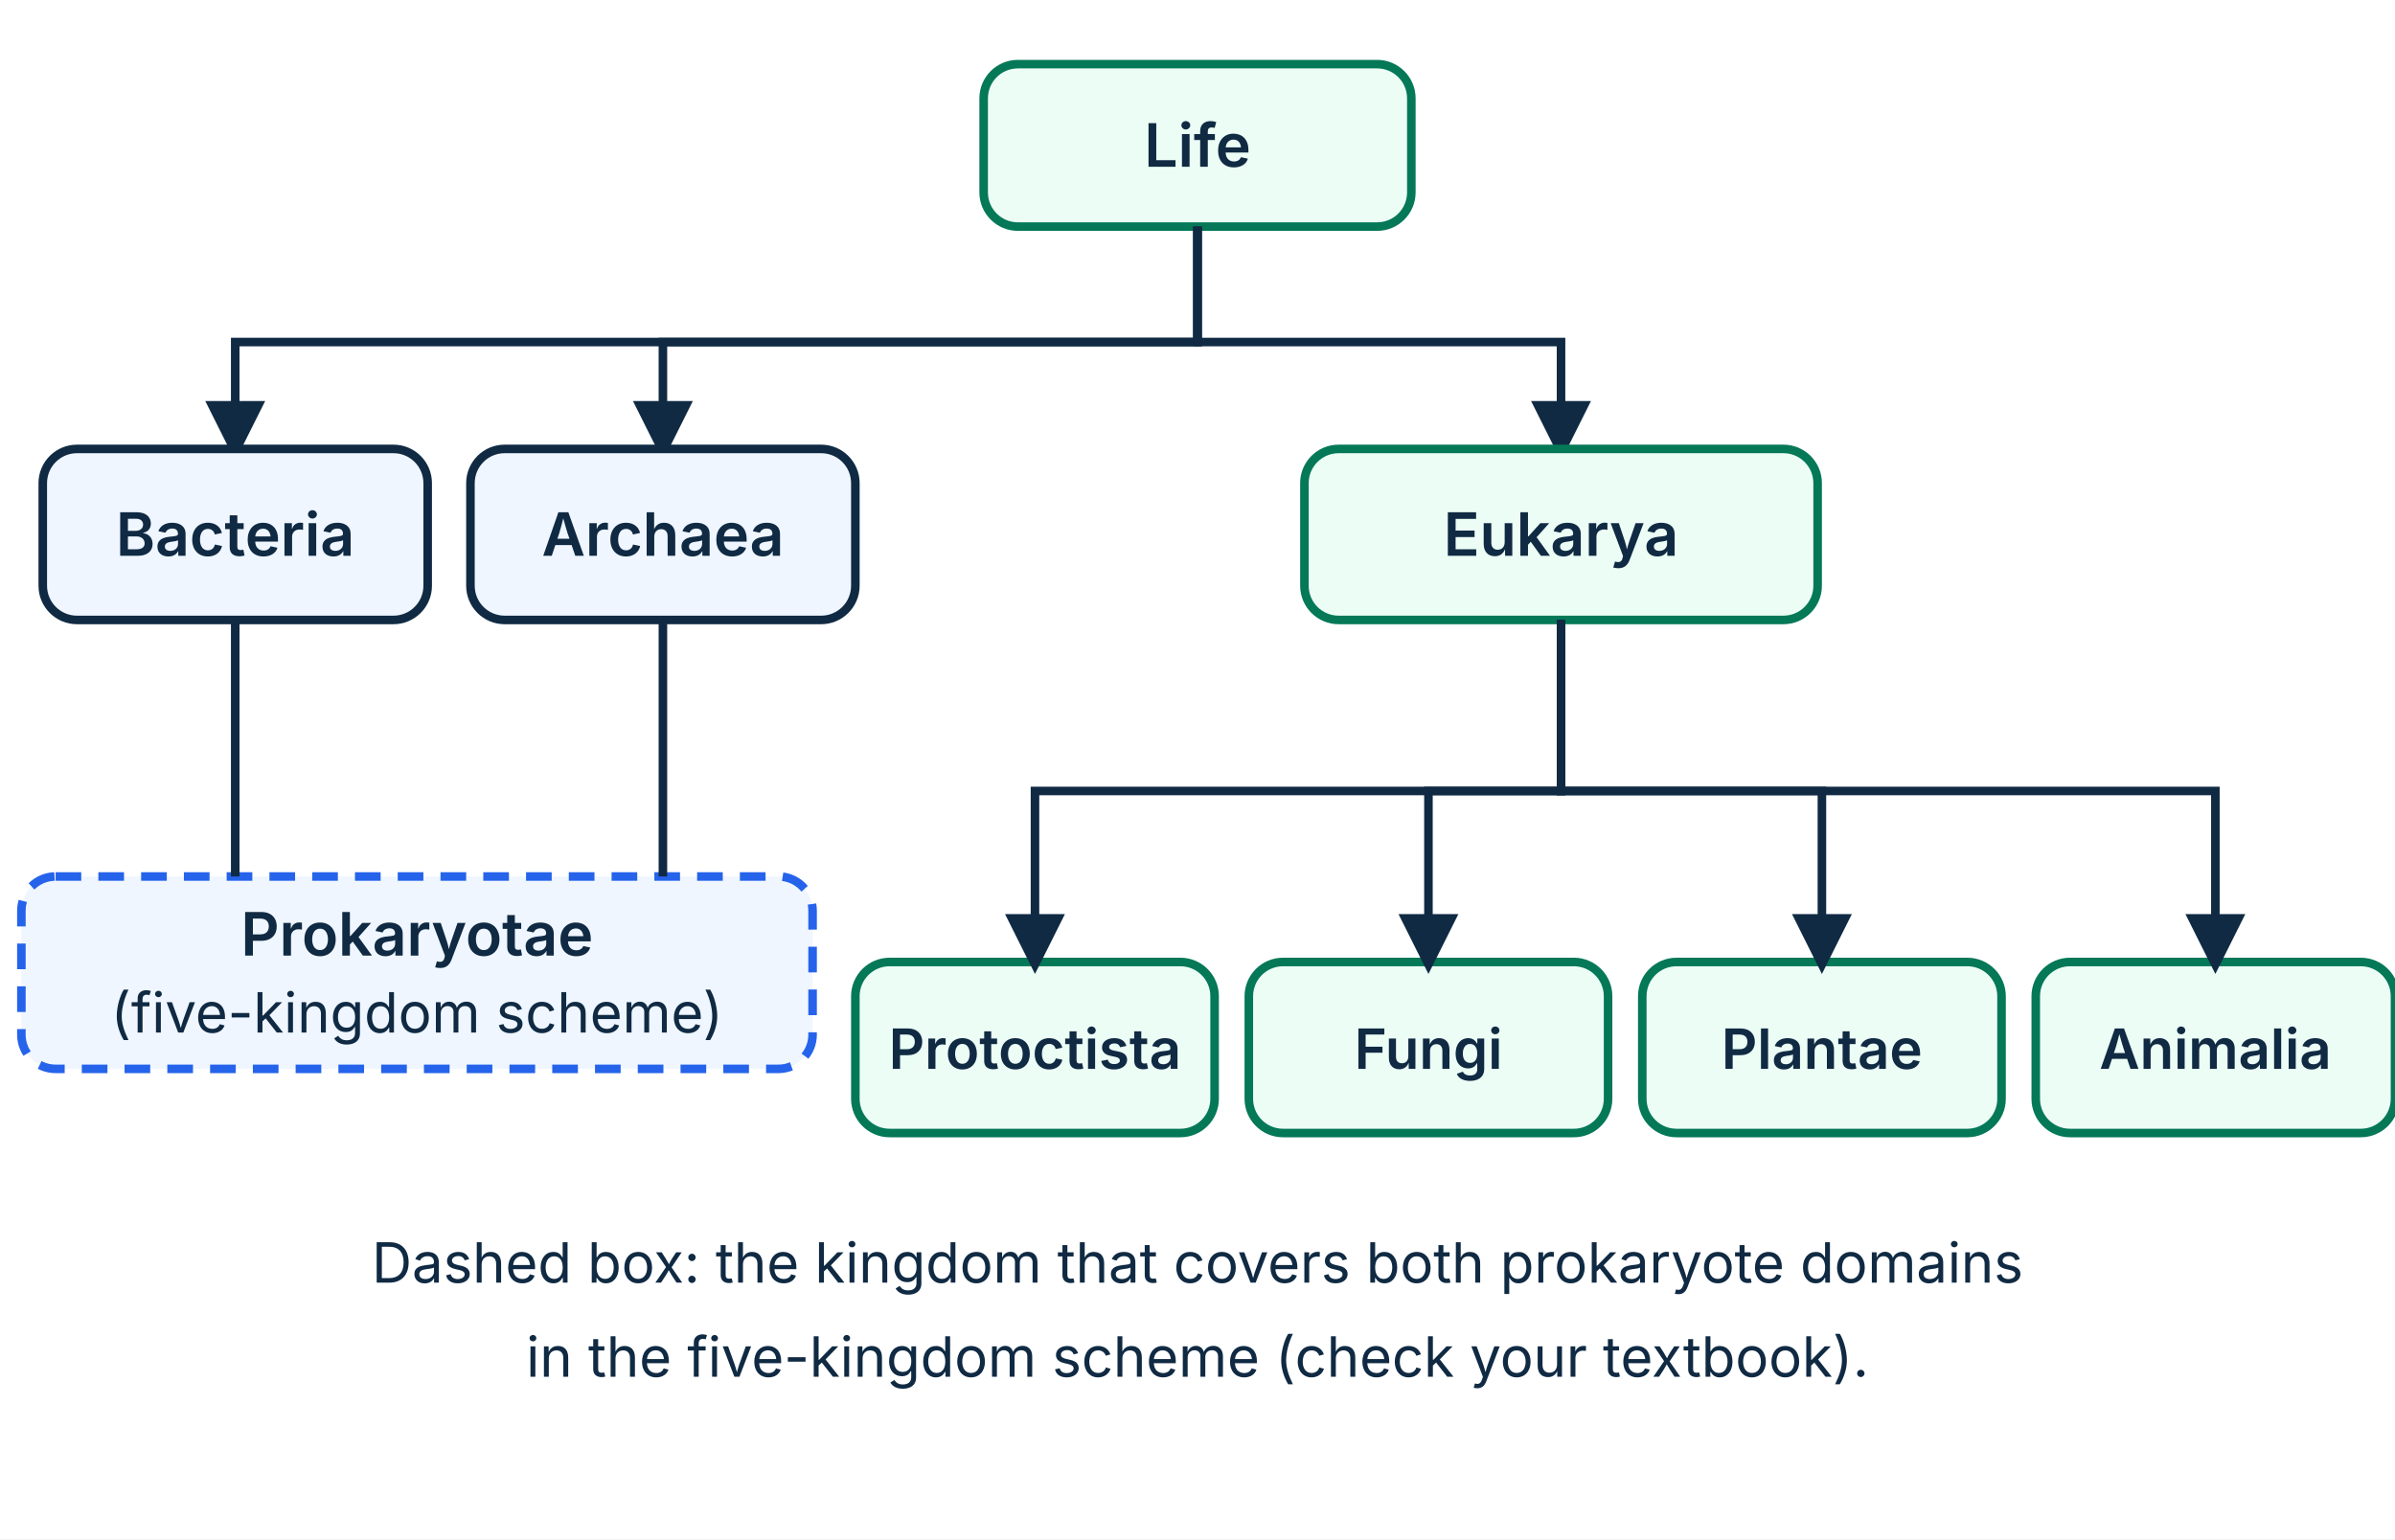
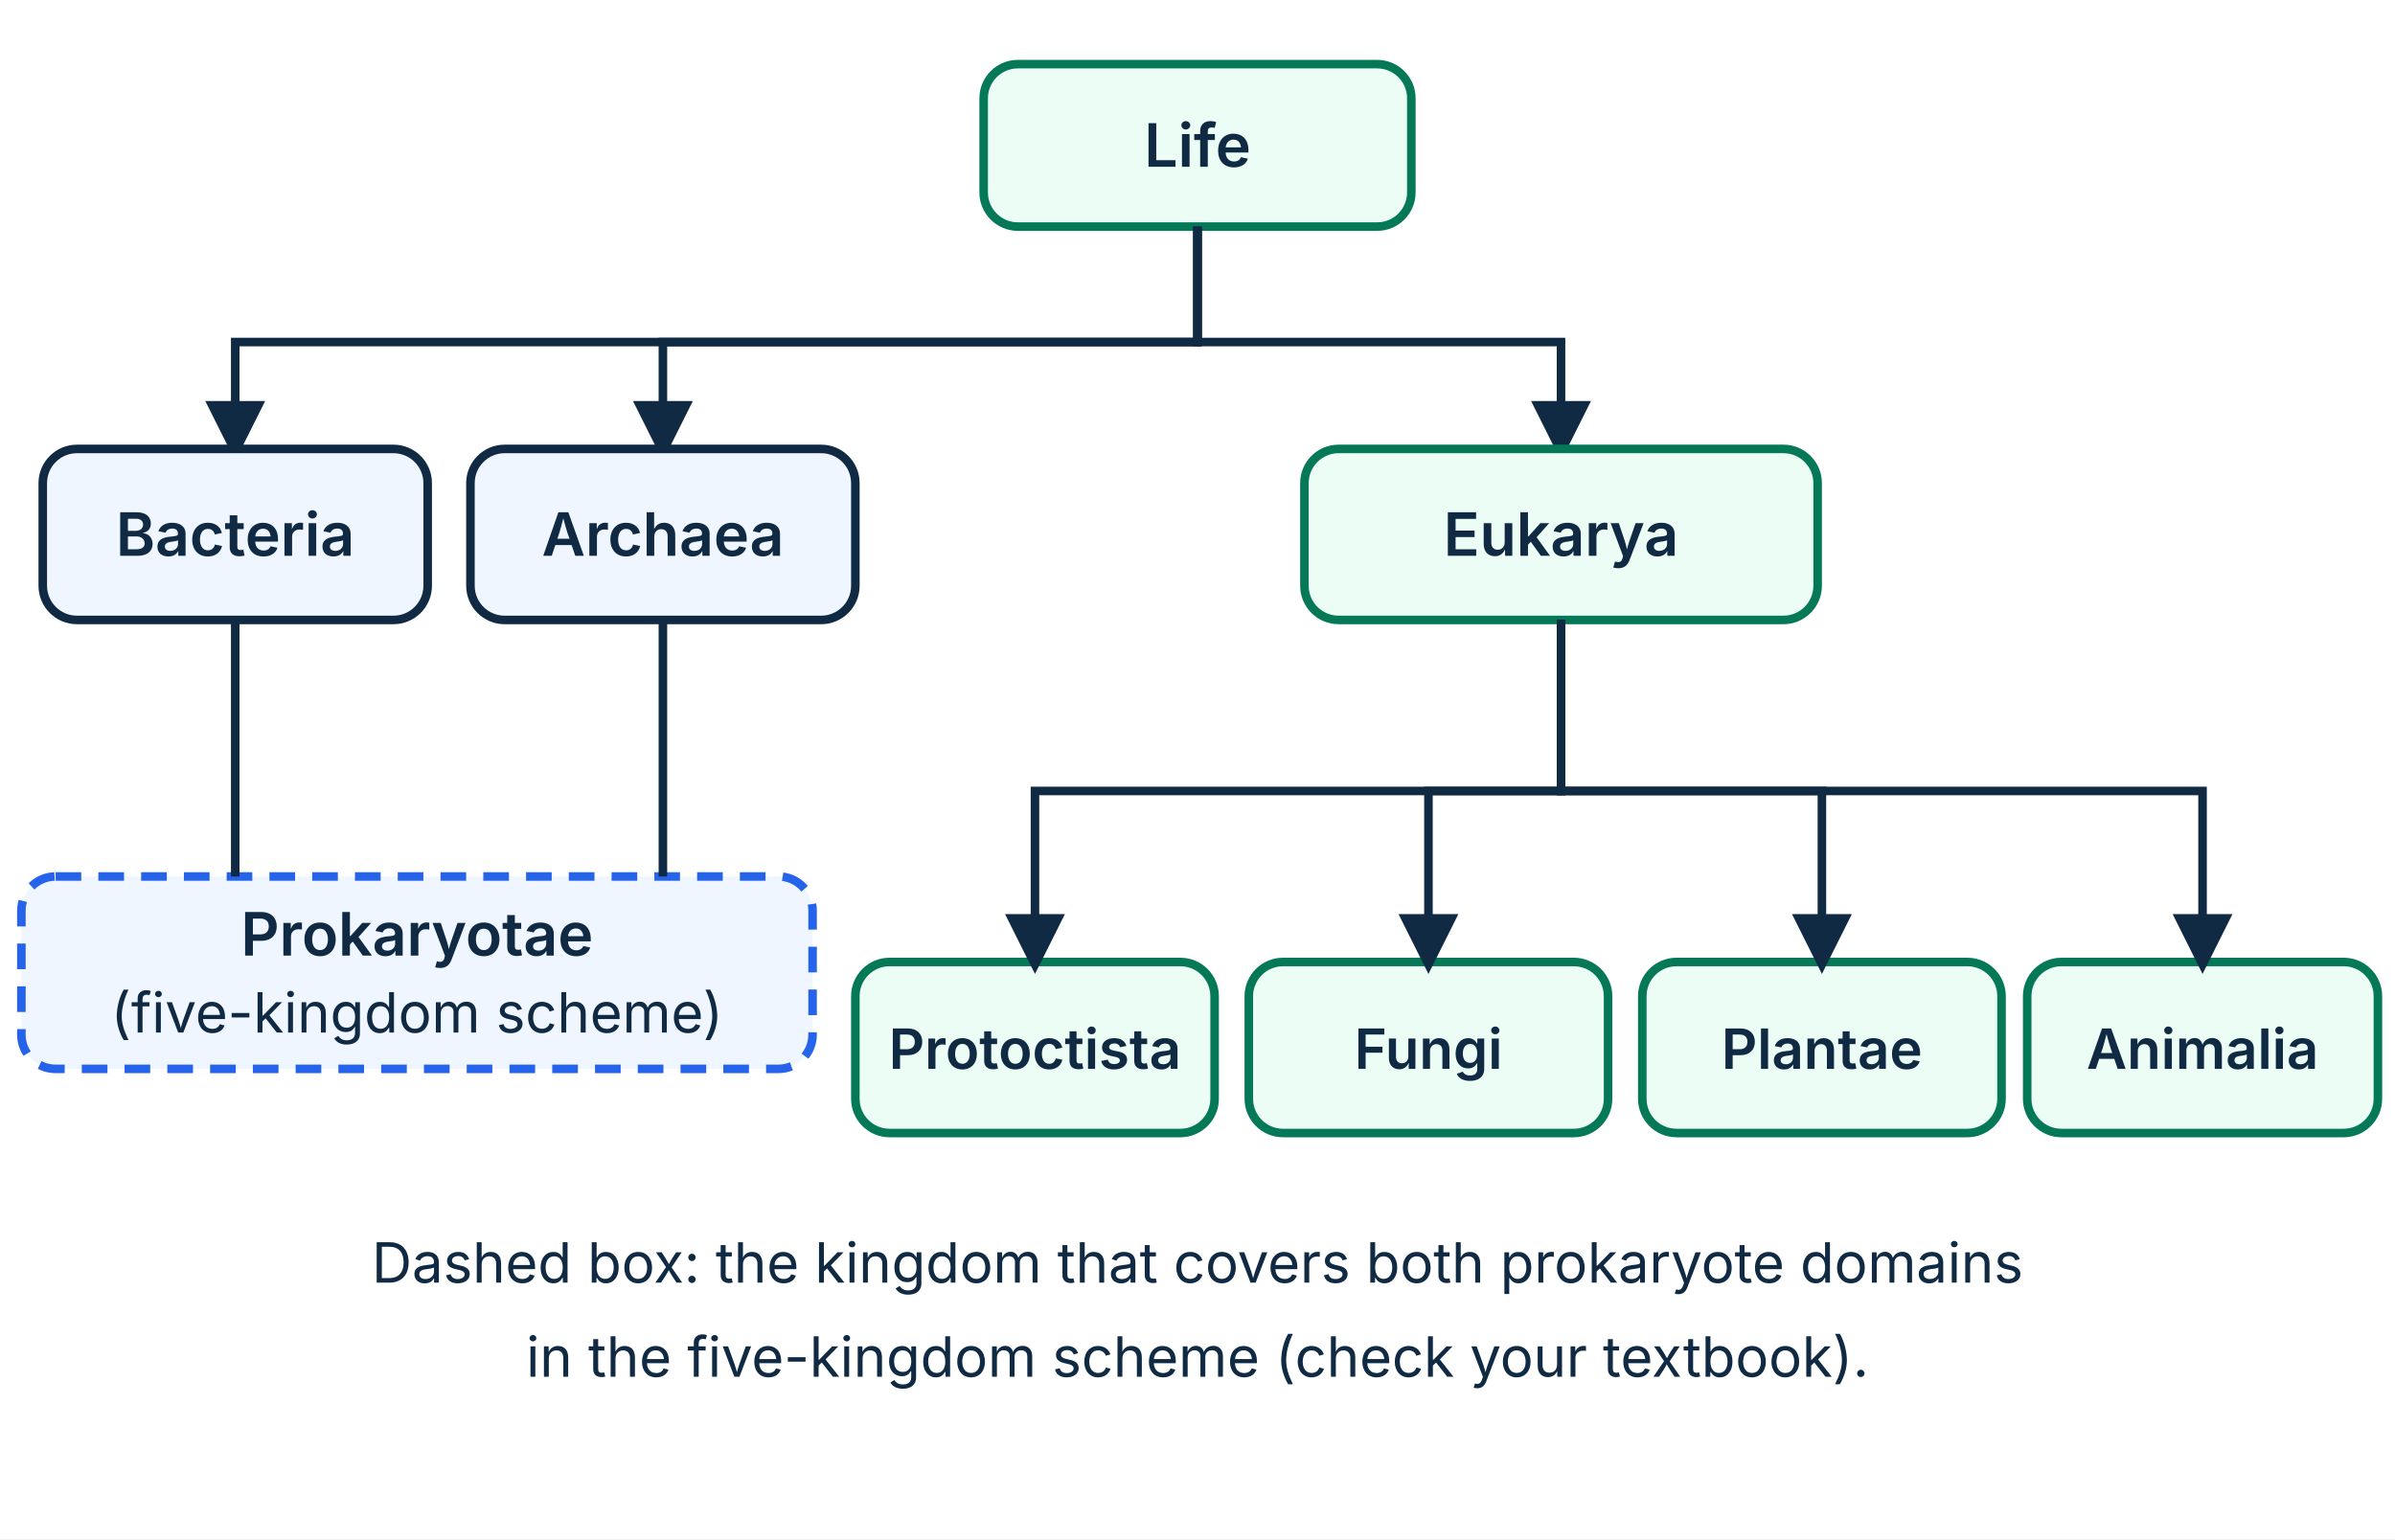
<svg xmlns="http://www.w3.org/2000/svg" viewBox="0 0 560 360" font-family="Inter, Arial, sans-serif" font-size="14">
  <rect width="560" height="360" fill="#fff" />
  <defs>
    <marker id="a" viewBox="0 0 10 10" refX="8" refY="5" markerWidth="7" markerHeight="7" orient="auto-start-reverse">
      <path d="M0 0L10 5L0 10z" fill="#102A43" />
    </marker>
  </defs>
  <rect x="230" y="15" width="100" height="38" rx="8" fill="#ECFDF5" stroke="#047857" stroke-width="2" />
  <text x="280.0" y="39.0" text-anchor="middle" fill="#102A43" font-size="14" font-weight="600">Life</text>
  <path d="M280 53 L280 80 L55 80 L55 105" fill="none" stroke="#102A43" stroke-width="2" marker-end="url(#a)" />
  <path d="M280 53 L280 80 L155 80 L155 105" fill="none" stroke="#102A43" stroke-width="2" marker-end="url(#a)" />
  <path d="M280 53 L280 80 L365 80 L365 105" fill="none" stroke="#102A43" stroke-width="2" marker-end="url(#a)" />
  <rect x="10" y="105" width="90" height="40" rx="8" fill="#EFF6FF" stroke="#102A43" stroke-width="2" />
  <text x="55.0" y="130.0" text-anchor="middle" fill="#102A43" font-size="14" font-weight="600">Bacteria</text>
  <rect x="110" y="105" width="90" height="40" rx="8" fill="#EFF6FF" stroke="#102A43" stroke-width="2" />
  <text x="155.0" y="130.0" text-anchor="middle" fill="#102A43" font-size="14" font-weight="600">Archaea</text>
  <rect x="305" y="105" width="120" height="40" rx="8" fill="#ECFDF5" stroke="#047857" stroke-width="2" />
  <text x="365.0" y="130.0" text-anchor="middle" fill="#102A43" font-size="14" font-weight="600">Eukarya</text>
  <rect x="5" y="205" width="185" height="45" rx="8" fill="#EFF6FF" stroke="#2563EB" stroke-width="2" stroke-dasharray="6 4" />
  <text x="97.5" y="223.5" text-anchor="middle" fill="#102A43" font-size="14" font-weight="600">Prokaryotae</text>
  <text x="97.5" y="241.5" text-anchor="middle" fill="#102A43" font-size="13">(five-kingdom scheme)</text>
  <path d="M55 145 L55 205" fill="none" stroke="#102A43" stroke-width="2" />
  <path d="M155 145 L155 205" fill="none" stroke="#102A43" stroke-width="2" />
  <rect x="200" y="225" width="84" height="40" rx="8" fill="#ECFDF5" stroke="#047857" stroke-width="2" />
  <text x="242.0" y="250.0" text-anchor="middle" fill="#102A43" font-size="13" font-weight="600">Protoctista</text>
  <path d="M365 145 L365 185 L242 185 L242 225" fill="none" stroke="#102A43" stroke-width="2" marker-end="url(#a)" />
  <rect x="292" y="225" width="84" height="40" rx="8" fill="#ECFDF5" stroke="#047857" stroke-width="2" />
  <text x="334.0" y="250.0" text-anchor="middle" fill="#102A43" font-size="13" font-weight="600">Fungi</text>
  <path d="M365 145 L365 185 L334 185 L334 225" fill="none" stroke="#102A43" stroke-width="2" marker-end="url(#a)" />
  <rect x="384" y="225" width="84" height="40" rx="8" fill="#ECFDF5" stroke="#047857" stroke-width="2" />
  <text x="426.0" y="250.0" text-anchor="middle" fill="#102A43" font-size="13" font-weight="600">Plantae</text>
  <path d="M365 145 L365 185 L426 185 L426 225" fill="none" stroke="#102A43" stroke-width="2" marker-end="url(#a)" />
-   <rect x="476" y="225" width="84" height="40" rx="8" fill="#ECFDF5" stroke="#047857" stroke-width="2" />
-   <text x="518.0" y="250.0" text-anchor="middle" fill="#102A43" font-size="13" font-weight="600">Animalia</text>
-   <path d="M365 145 L365 185 L518 185 L518 225" fill="none" stroke="#102A43" stroke-width="2" marker-end="url(#a)" />
+   <rect x="474" y="225" width="82" height="40" rx="8" fill="#ECFDF5" stroke="#047857" stroke-width="2" />
+   <text x="515.0" y="250.0" text-anchor="middle" fill="#102A43" font-size="13" font-weight="600">Animalia</text>
+   <path d="M365 145 L365 185 L515 185 L515 225" fill="none" stroke="#102A43" stroke-width="2" marker-end="url(#a)" />
  <text x="280" y="300" text-anchor="middle" fill="#102A43" font-size="13" font-weight="400">Dashed box: the kingdom that covers both prokaryote domains</text>
  <text x="280" y="322" text-anchor="middle" fill="#102A43" font-size="13" font-weight="400">in the five-kingdom scheme (check your textbook).</text>
</svg>
